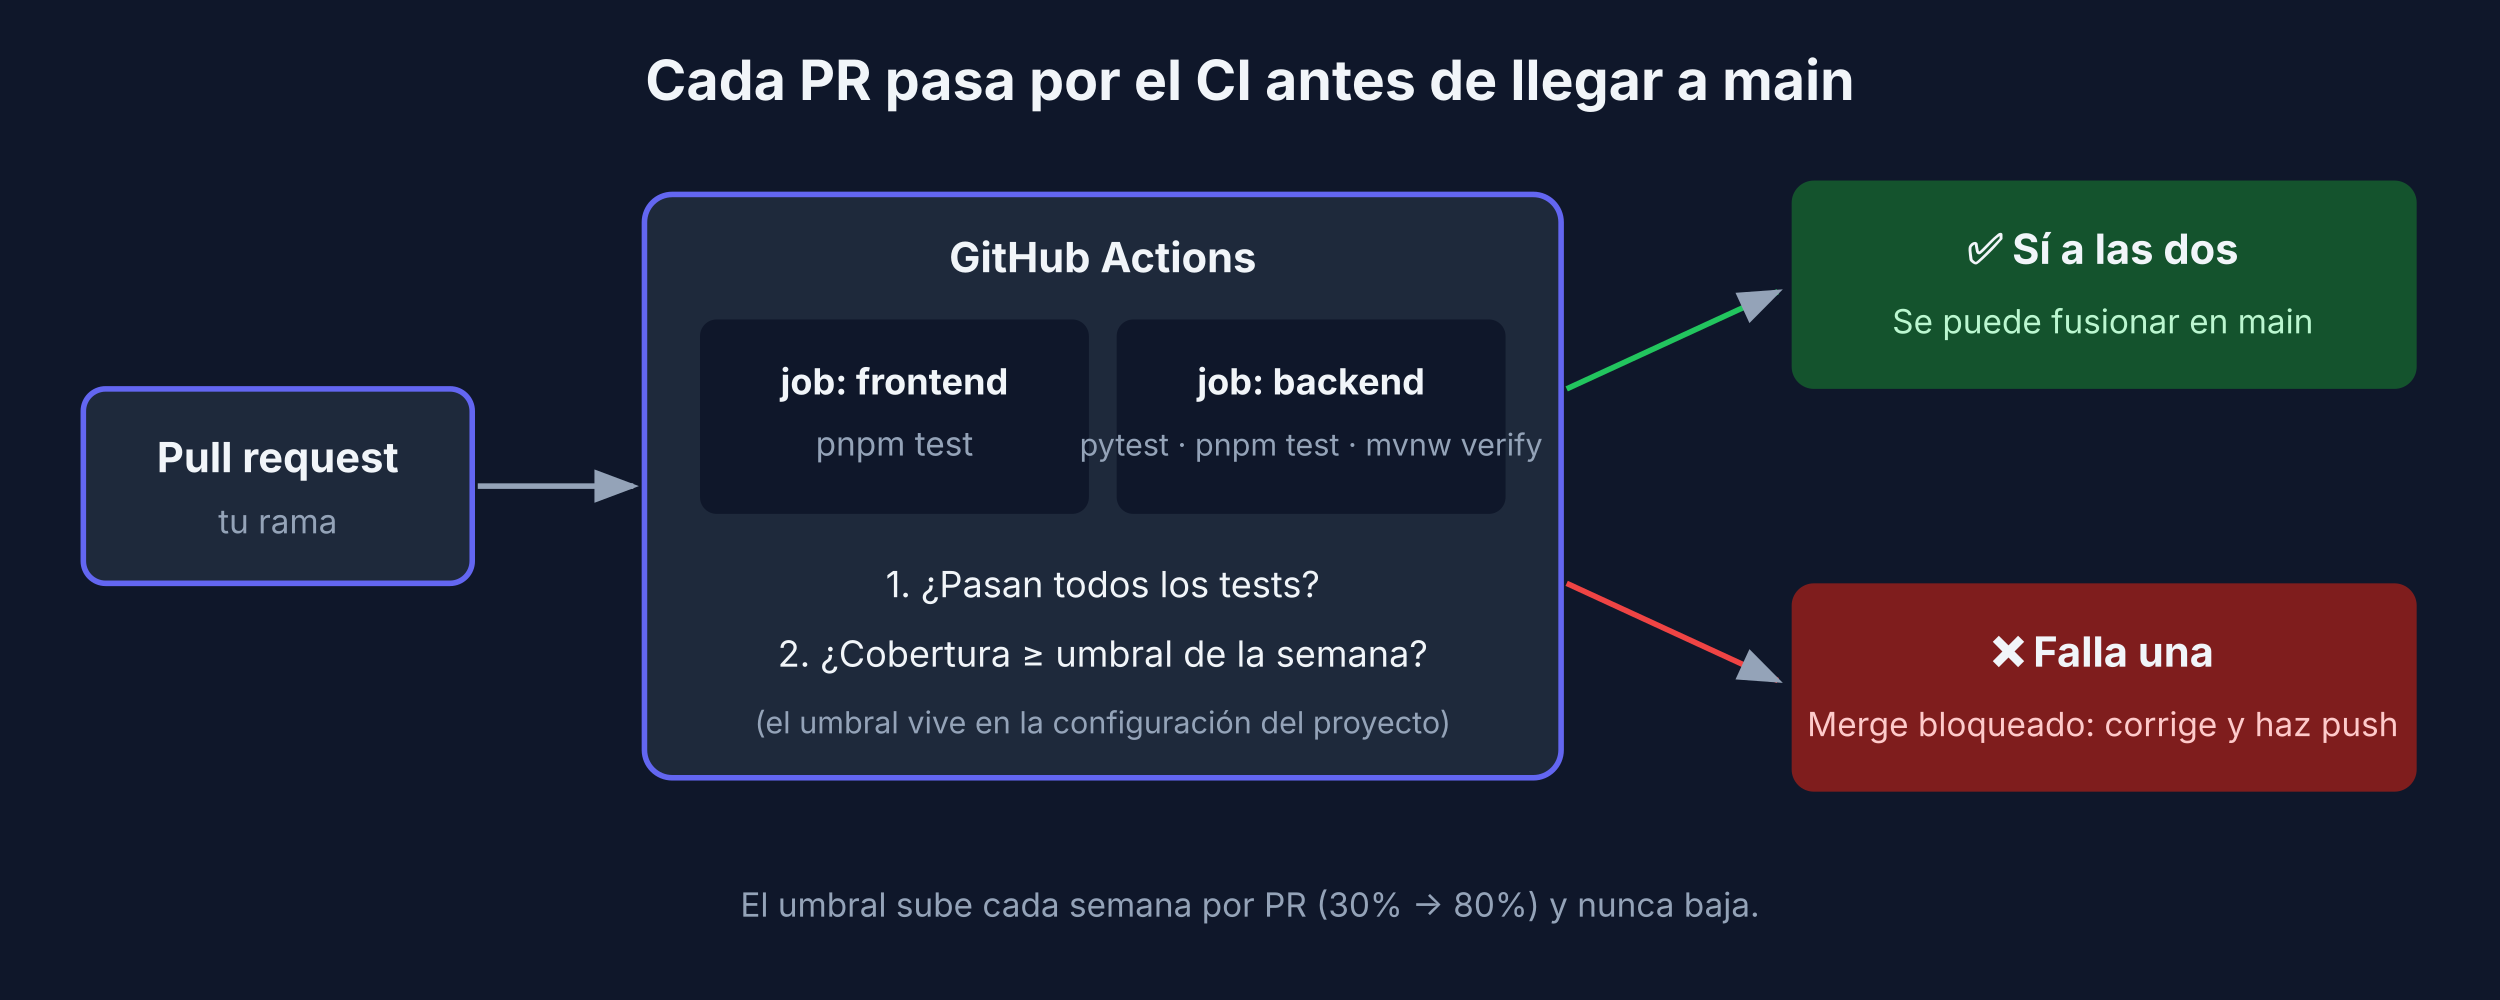
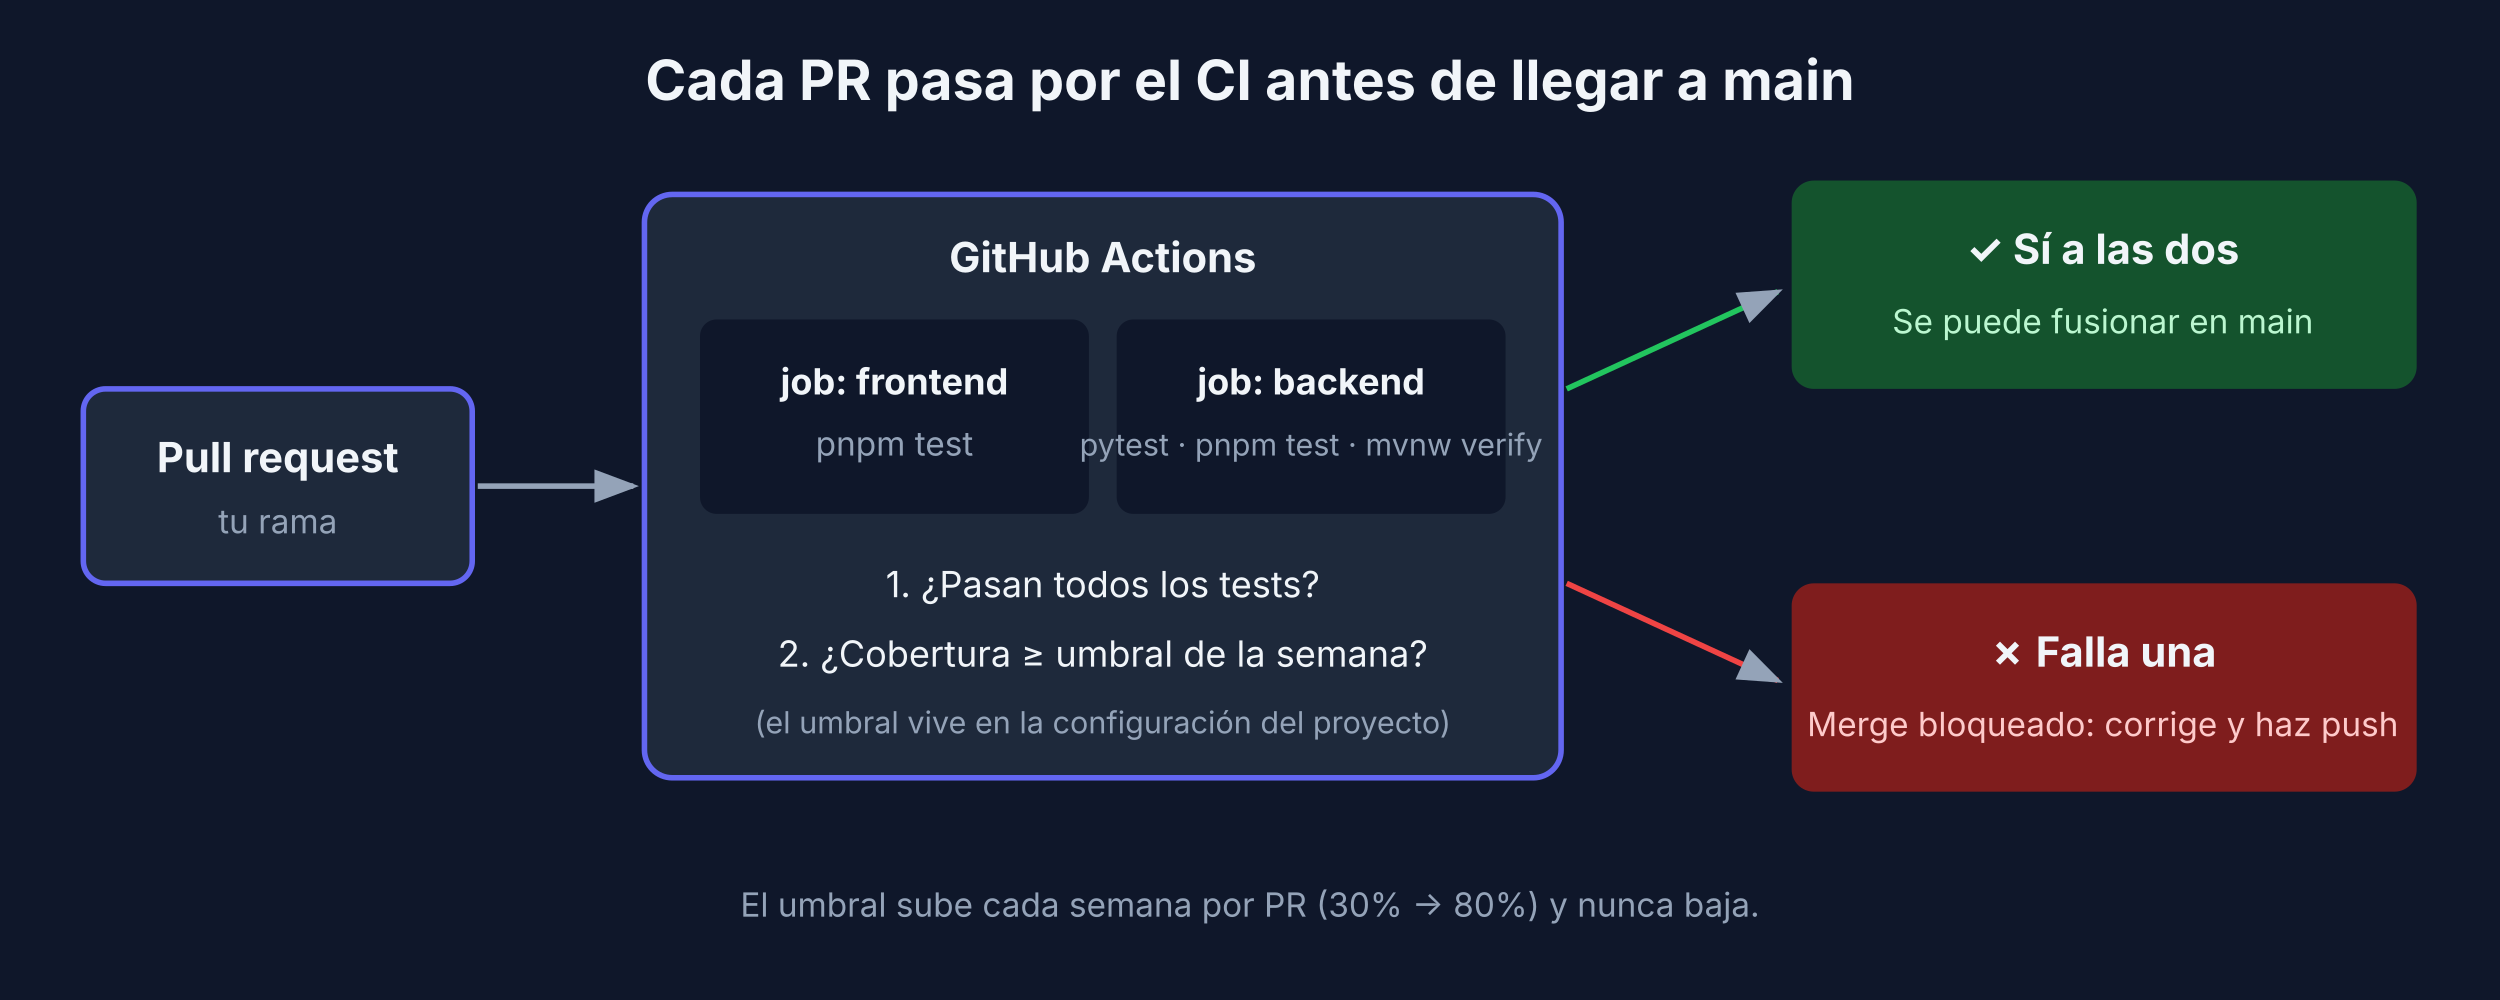
<svg xmlns="http://www.w3.org/2000/svg" viewBox="0 0 900 360" width="900" height="360" font-family="system-ui, -apple-system, 'Segoe UI', sans-serif">
  <defs>
    <marker id="arr" markerWidth="8" markerHeight="6" refX="7" refY="3" orient="auto">
      <polygon points="0 0, 8 3, 0 6" fill="#94a3b8" />
    </marker>
  </defs>
  <rect width="900" height="360" fill="#0f172a" />
  <text x="450" y="36" text-anchor="middle" fill="#f1f5f9" font-size="20" font-weight="700">Cada PR pasa por el CI antes de llegar a main</text>
  <rect x="30" y="140" width="140" height="70" rx="8" fill="#1e293b" stroke="#6366f1" stroke-width="2" />
  <text x="100" y="170" text-anchor="middle" fill="#f1f5f9" font-size="15" font-weight="700">Pull request</text>
  <text x="100" y="192" text-anchor="middle" fill="#94a3b8" font-size="12">tu rama</text>
  <line x1="172" y1="175" x2="228" y2="175" stroke="#94a3b8" stroke-width="2" marker-end="url(#arr)" />
  <rect x="232" y="70" width="330" height="210" rx="10" fill="#1e293b" stroke="#6366f1" stroke-width="2" />
  <text x="397" y="98" text-anchor="middle" fill="#f1f5f9" font-size="15" font-weight="700">GitHub Actions</text>
  <rect x="252" y="115" width="140" height="70" rx="6" fill="#0f172a" />
  <text x="322" y="142" text-anchor="middle" fill="#f1f5f9" font-size="13" font-weight="700">job: frontend</text>
  <text x="322" y="164" text-anchor="middle" fill="#94a3b8" font-size="12">pnpm test</text>
  <rect x="402" y="115" width="140" height="70" rx="6" fill="#0f172a" />
  <text x="472" y="142" text-anchor="middle" fill="#f1f5f9" font-size="13" font-weight="700">job: backend</text>
  <text x="472" y="164" text-anchor="middle" fill="#94a3b8" font-size="11">pytest · pnpm test · mvnw verify</text>
  <text x="397" y="215" text-anchor="middle" fill="#f1f5f9" font-size="13">1. ¿Pasan todos los tests?</text>
  <text x="397" y="240" text-anchor="middle" fill="#f1f5f9" font-size="13">2. ¿Cobertura ≥ umbral de la semana?</text>
  <text x="397" y="264" text-anchor="middle" fill="#94a3b8" font-size="11">(el umbral vive en la configuración del proyecto)</text>
  <line x1="564" y1="140" x2="640" y2="105" stroke="#22c55e" stroke-width="2" marker-end="url(#arr)" />
  <line x1="564" y1="210" x2="640" y2="245" stroke="#ef4444" stroke-width="2" marker-end="url(#arr)" />
  <rect x="645" y="65" width="225" height="75" rx="8" fill="#14532d" />
-   <text x="757" y="95" text-anchor="middle" fill="#f1f5f9" font-size="15" font-weight="700">✅ Sí a las dos</text>
+   <text x="757" y="95" text-anchor="middle" fill="#f1f5f9" font-size="15" font-weight="700">✓ Sí a las dos</text>
  <text x="757" y="120" text-anchor="middle" fill="#bbf7d0" font-size="12">Se puede fusionar en main</text>
  <rect x="645" y="210" width="225" height="75" rx="8" fill="#7f1d1d" />
-   <text x="757" y="240" text-anchor="middle" fill="#f1f5f9" font-size="15" font-weight="700">❌ Falla una</text>
+   <text x="757" y="240" text-anchor="middle" fill="#f1f5f9" font-size="15" font-weight="700">✗ Falla una</text>
  <text x="757" y="265" text-anchor="middle" fill="#fecaca" font-size="12">Merge bloqueado: corrige y haz push</text>
  <text x="450" y="330" text-anchor="middle" fill="#94a3b8" font-size="12">El umbral sube cada semana por PR (30% → 80%) y nunca baja.</text>
</svg>
